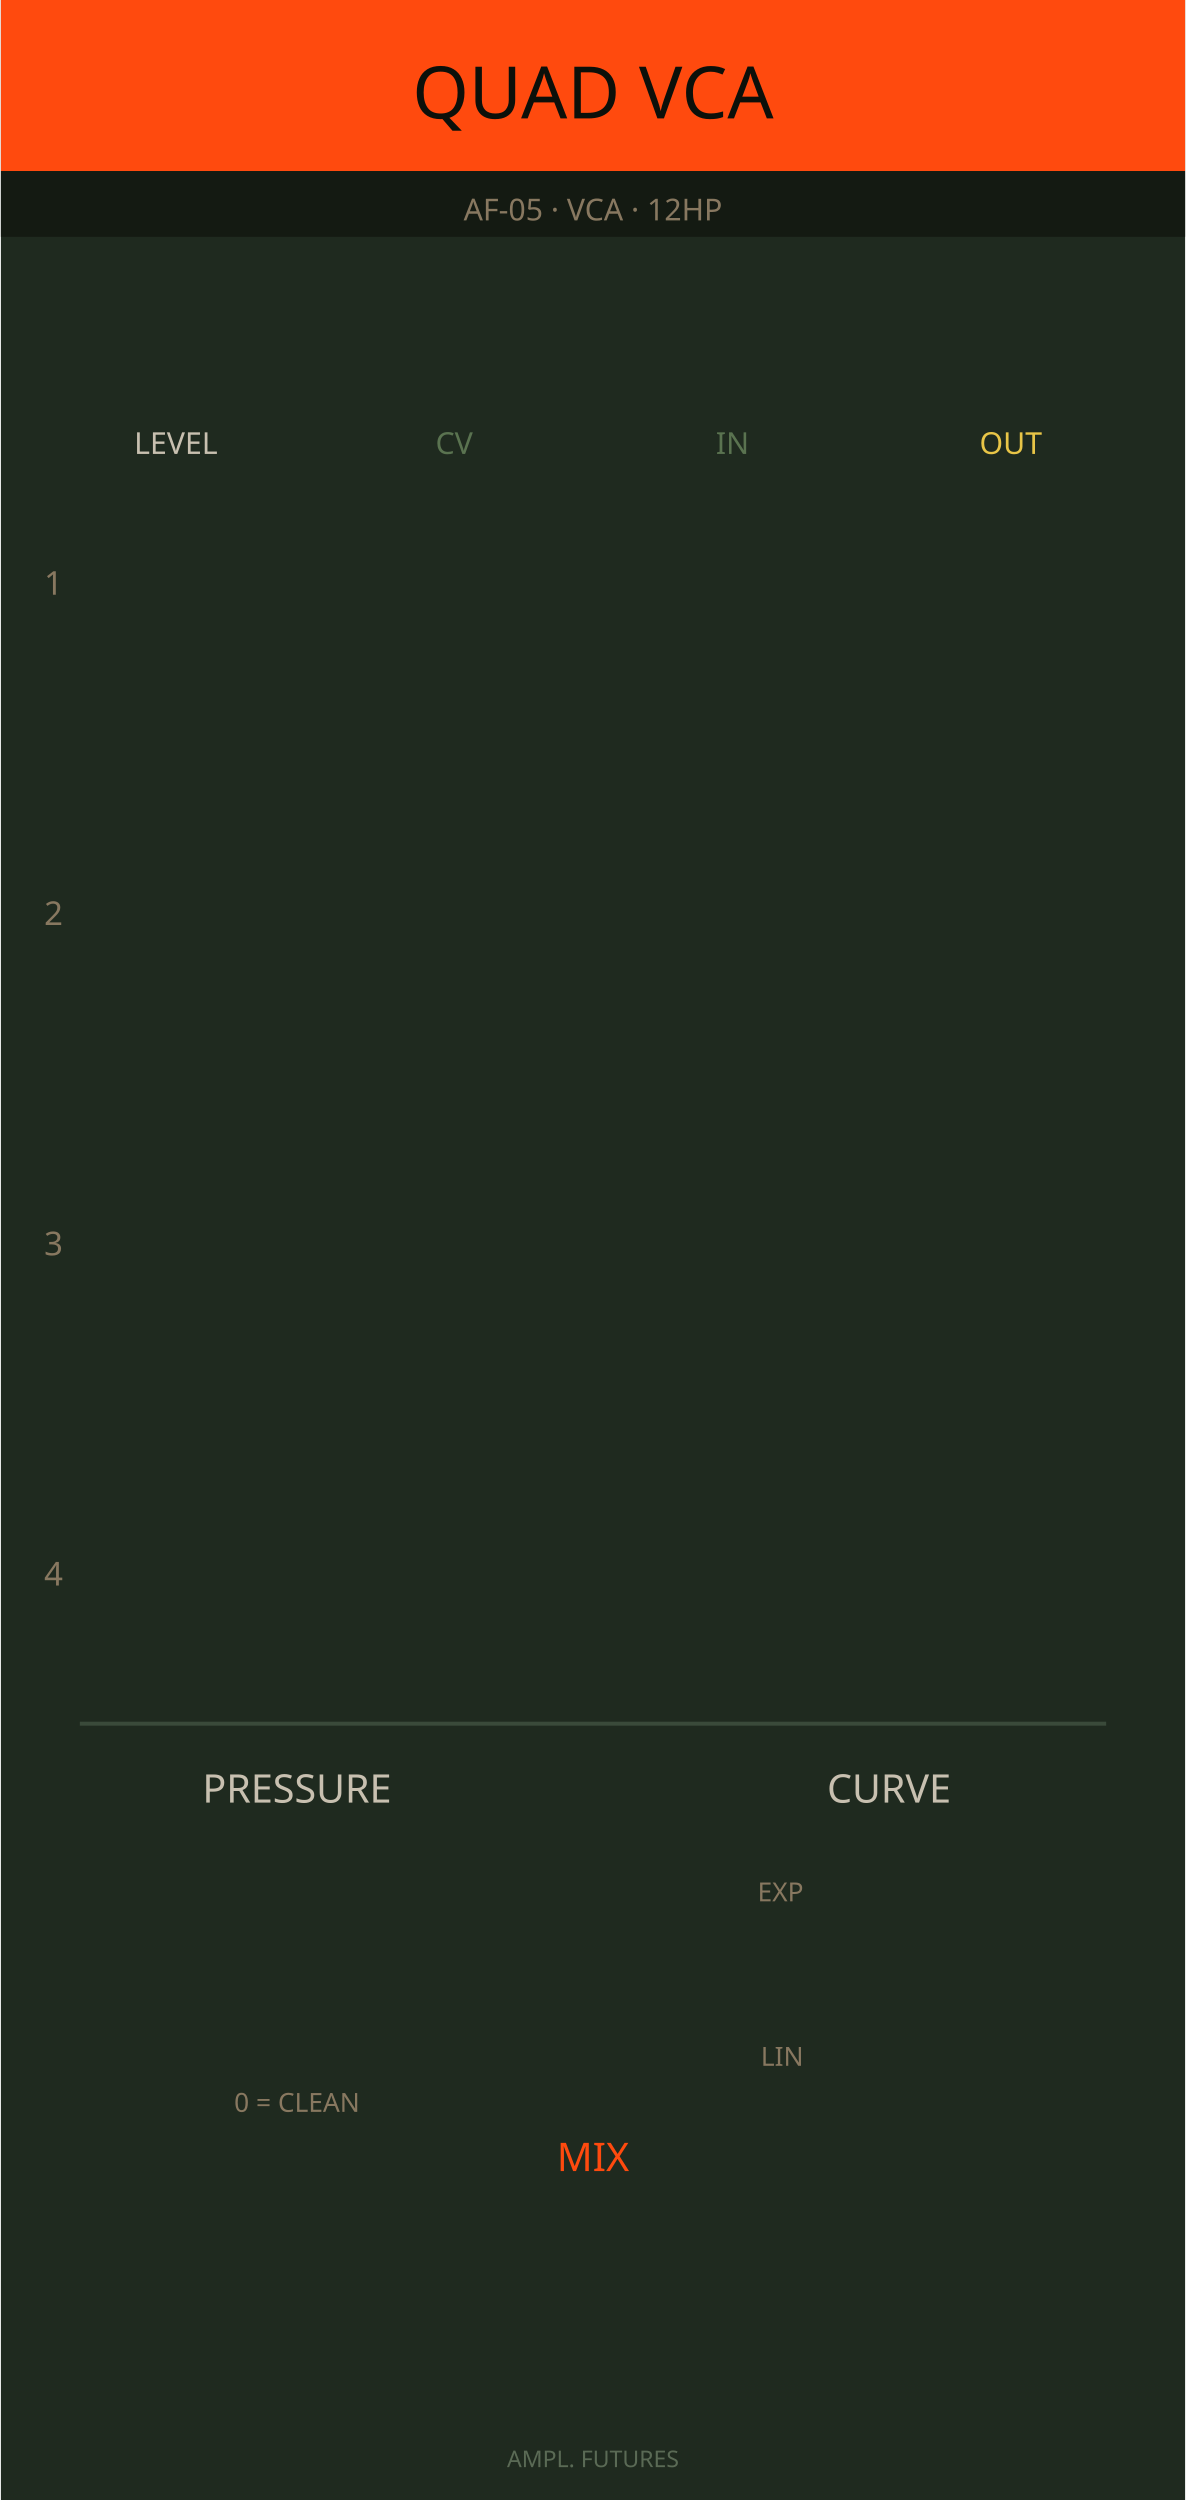
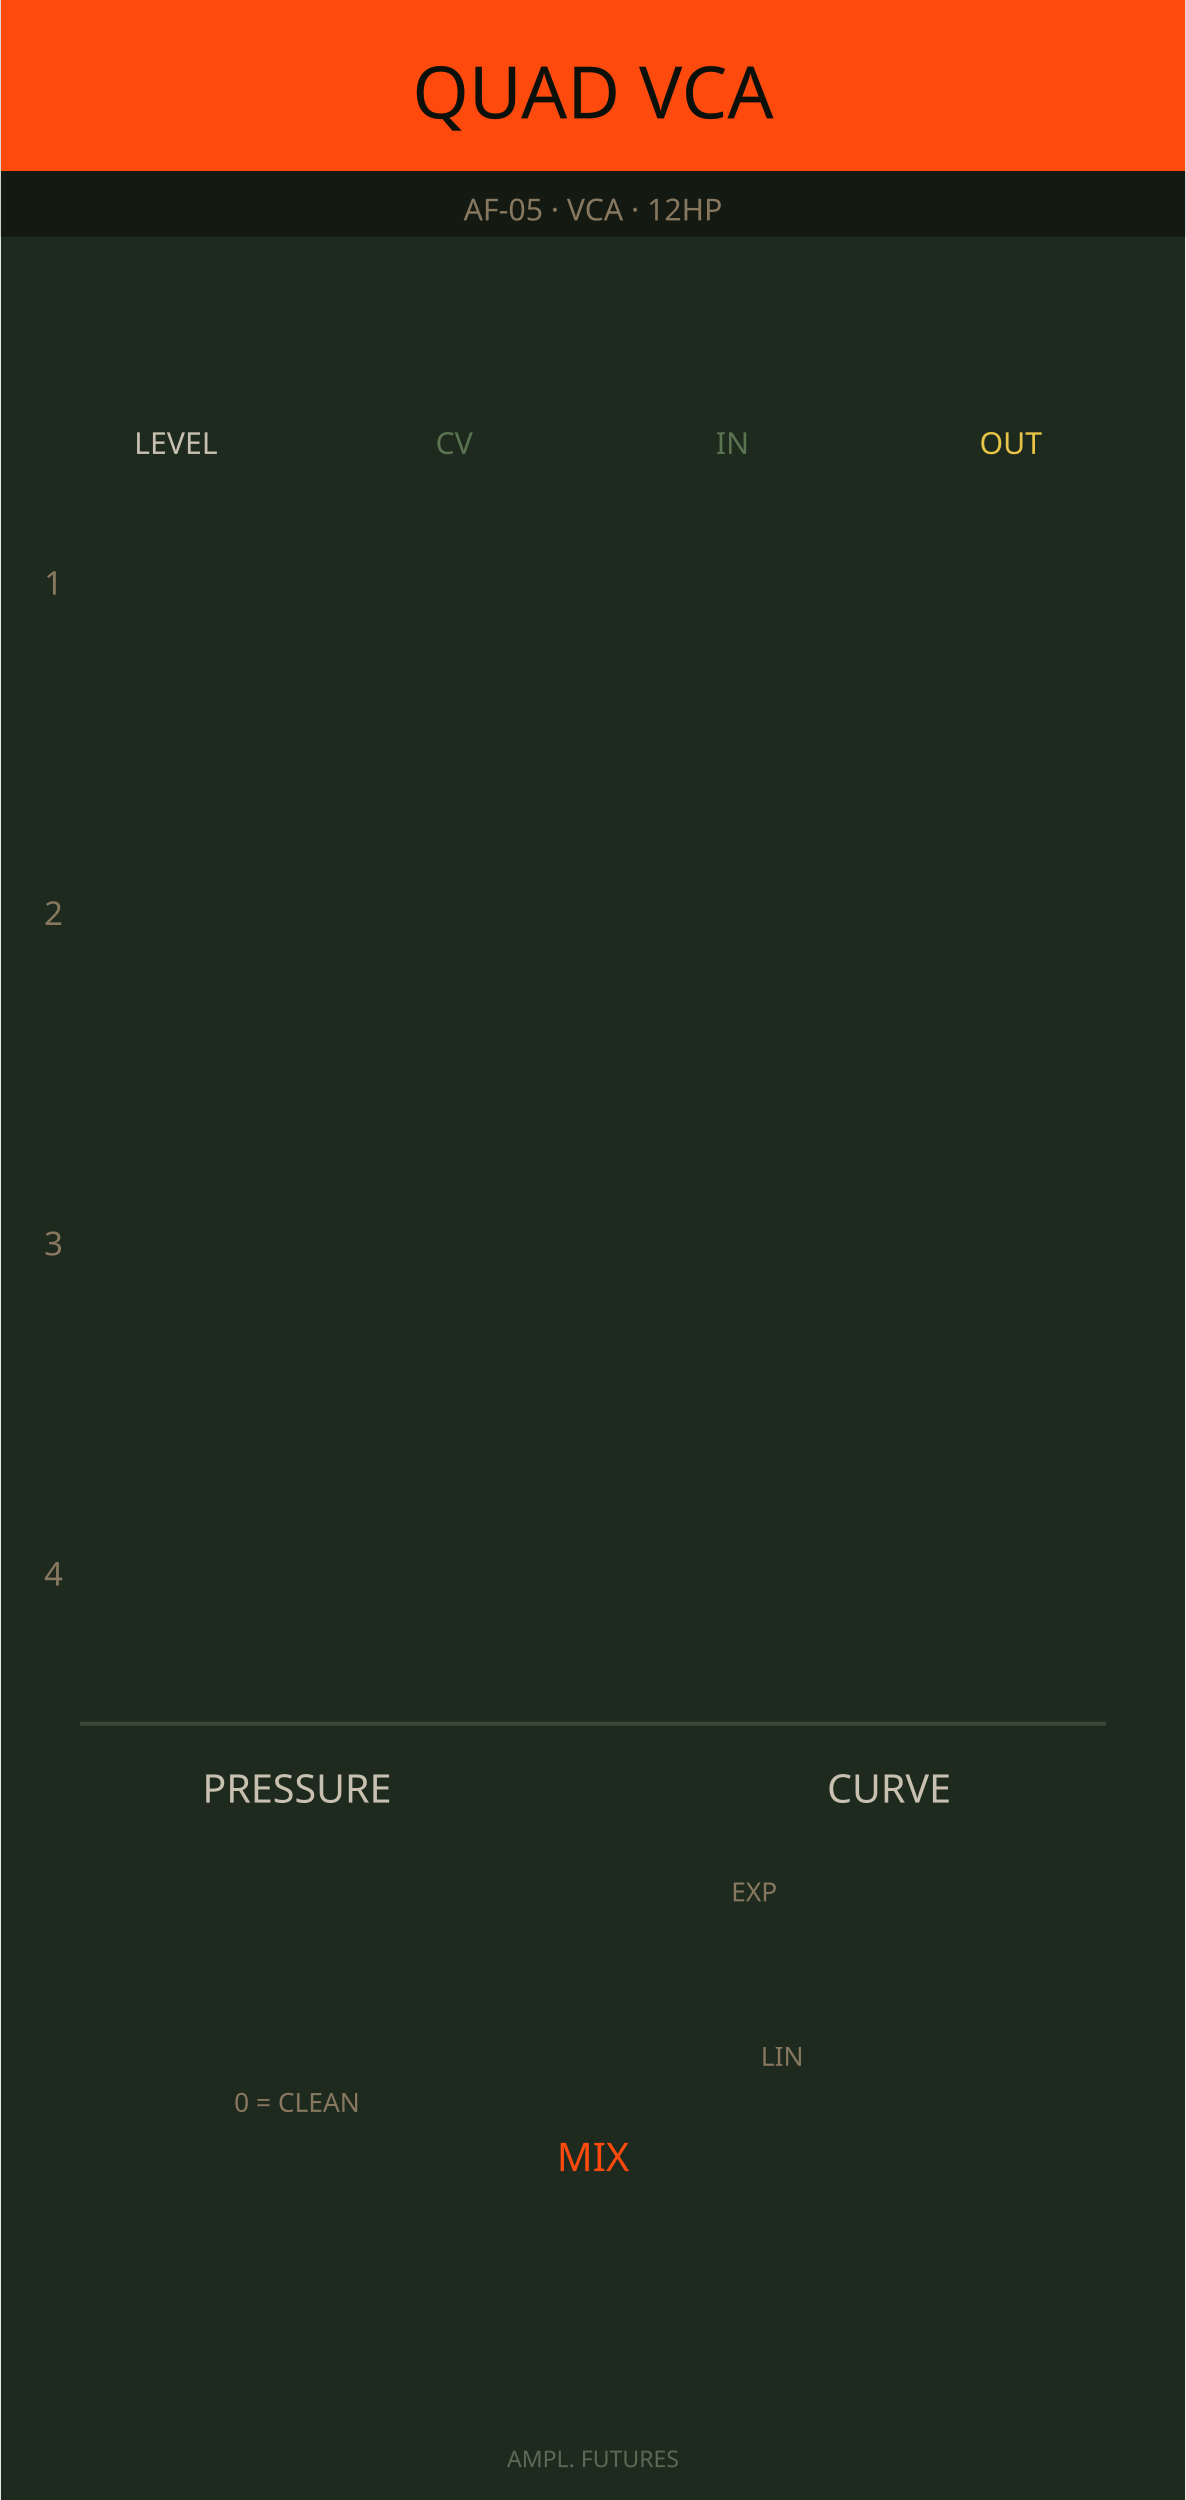
<svg xmlns="http://www.w3.org/2000/svg" width="60.96mm" height="128.5mm" viewBox="0 0 180 380" version="1.1" id="svg1">
  <defs id="defs1" />
  <path id="body" style="fill:#1f2a1f" d="M 0,0 H 180 V 380 H 0 Z" />
  <path id="header" style="fill:#ff4a0e" d="M 0,0 H 180 V 26 H 0 Z" />
  <path id="subheader" style="fill:#141a12" d="M 0,26 H 180 V 36 H 0 Z" />
  <path id="line1" style="stroke:#3a4a3a;stroke-width:0.6" d="M 12,262 H 168" />
  <path d="m 70.464,14.062 q 0,1.441 -0.583,2.453 -0.572,1.012 -1.705,1.397 l 1.881,1.958 h -1.419 l -1.518,-1.771 q -0.066,0 -0.143,0 -0.066,0.011 -0.132,0.011 -1.221,0 -2.035,-0.506 -0.803,-0.506 -1.199,-1.419 -0.396,-0.913 -0.396,-2.134 0,-1.21 0.396,-2.112 0.396,-0.902 1.199,-1.408 0.814,-0.506 2.046,-0.506 1.177,0 1.98,0.506 0.803,0.495 1.21,1.408 0.418,0.902 0.418,2.123 z m -6.204,0 q 0,1.485 0.627,2.343 0.627,0.847 1.958,0.847 1.342,0 1.958,-0.847 0.616,-0.858 0.616,-2.343 0,-1.485 -0.616,-2.321 -0.616,-0.847 -1.947,-0.847 -1.331,0 -1.969,0.847 -0.627,0.836 -0.627,2.321 z m 13.915,1.166 q 0,0.814 -0.33,1.474 -0.33,0.649 -1.012,1.034 -0.671,0.374 -1.716,0.374 -1.463,0 -2.233,-0.792 -0.759,-0.803 -0.759,-2.112 v -5.06 h 0.99 v 5.093 q 0,0.957 0.506,1.485 0.517,0.528 1.551,0.528 1.067,0 1.54,-0.561 0.484,-0.572 0.484,-1.463 v -5.082 h 0.979 z m 6.886,2.772 -0.946,-2.431 h -3.113 l -0.935,2.431 h -1.001 l 3.069,-7.887 h 0.891 l 3.058,7.887 z m -2.123,-5.687 q -0.033,-0.088 -0.11,-0.319 -0.077,-0.231 -0.154,-0.473 -0.066,-0.253 -0.11,-0.385 -0.077,0.341 -0.176,0.671 -0.099,0.319 -0.165,0.506 l -0.891,2.376 h 2.486 z m 10.516,1.683 q 0,1.991 -1.089,3.003 -1.078,1.001 -3.014,1.001 h -2.189 v -7.854 h 2.42 q 1.188,0 2.057,0.44 0.869,0.44 1.342,1.298 0.473,0.847 0.473,2.112 z m -1.045,0.033 q 0,-1.573 -0.781,-2.299 -0.77,-0.737 -2.189,-0.737 h -1.287 v 6.16 h 1.067 q 3.19,0 3.19,-3.124 z M 103.585,10.146 100.78,18 h -0.99 l -2.805,-7.854 h 1.034 l 1.771,5.038 q 0.176,0.484 0.297,0.913 0.121,0.418 0.198,0.803 0.077,-0.385 0.198,-0.814 0.121,-0.429 0.297,-0.924 l 1.76,-5.016 z m 4.323,0.759 q -1.265,0 -1.991,0.847 -0.726,0.847 -0.726,2.321 0,1.463 0.671,2.321 0.682,0.847 2.035,0.847 0.517,0 0.979,-0.088 0.462,-0.088 0.902,-0.22 v 0.858 q -0.44,0.165 -0.913,0.242 -0.462,0.077 -1.111,0.077 -1.199,0 -2.002,-0.495 -0.803,-0.495 -1.21,-1.408 -0.396,-0.913 -0.396,-2.145 0,-1.188 0.429,-2.09 0.44,-0.913 1.287,-1.419 0.847,-0.517 2.057,-0.517 1.243,0 2.167,0.462 l -0.396,0.836 q -0.363,-0.165 -0.814,-0.297 -0.44,-0.132 -0.968,-0.132 z m 8.514,7.095 -0.946,-2.431 h -3.113 L 111.428,18 h -1.001 l 3.069,-7.887 h 0.891 L 117.445,18 Z m -2.123,-5.687 q -0.033,-0.088 -0.11,-0.319 -0.077,-0.231 -0.154,-0.473 -0.066,-0.253 -0.11,-0.385 -0.077,0.341 -0.176,0.671 -0.099,0.319 -0.165,0.506 l -0.891,2.376 h 2.486 z" style="font-family:'Nunito Sans', sans-serif;fill:#0c100a" aria-label="QUAD VCA" id="added_quad_vca_0" />
  <path d="m 72.84,33.5 -0.396,-1.017 h -1.302 l -0.391,1.017 h -0.419 l 1.283,-3.298 h 0.373 l 1.279,3.298 z m -0.888,-2.378 q -0.014,-0.037 -0.046,-0.133 -0.032,-0.097 -0.064,-0.198 -0.028,-0.106 -0.046,-0.161 -0.032,0.143 -0.074,0.281 -0.041,0.133 -0.069,0.212 l -0.373,0.994 h 1.04 z m 2.18,2.378 h -0.414 v -3.284 h 1.835 v 0.363 h -1.421 v 1.164 h 1.334 v 0.363 h -1.334 z m 1.711,-1.053 v -0.359 h 1.113 v 0.359 z m 3.703,-0.593 q 0,0.529 -0.11,0.911 -0.11,0.377 -0.35,0.58 -0.239,0.202 -0.635,0.202 -0.557,0 -0.823,-0.446 -0.262,-0.451 -0.262,-1.247 0,-0.534 0.106,-0.911 0.11,-0.377 0.35,-0.575 0.239,-0.202 0.63,-0.202 0.552,0 0.823,0.446 0.271,0.442 0.271,1.242 z m -1.776,0 q 0,0.676 0.152,1.012 0.156,0.336 0.529,0.336 0.368,0 0.524,-0.331 0.161,-0.336 0.161,-1.017 0,-0.672 -0.161,-1.007 -0.156,-0.336 -0.524,-0.336 -0.373,0 -0.529,0.336 -0.152,0.336 -0.152,1.007 z m 3.266,-0.368 q 0.506,0 0.805,0.253 0.299,0.253 0.299,0.713 0,0.511 -0.327,0.805 -0.322,0.29 -0.902,0.29 -0.253,0 -0.478,-0.046 -0.221,-0.046 -0.373,-0.133 v -0.382 q 0.166,0.101 0.4,0.161 0.239,0.055 0.455,0.055 0.363,0 0.584,-0.17 0.225,-0.175 0.225,-0.538 0,-0.322 -0.198,-0.492 -0.198,-0.175 -0.626,-0.175 -0.129,0 -0.294,0.023 -0.166,0.023 -0.267,0.046 l -0.202,-0.129 0.124,-1.55 h 1.647 v 0.368 h -1.302 l -0.078,0.952 q 0.078,-0.014 0.212,-0.032 0.133,-0.018 0.294,-0.018 z m 2.893,0.391 q 0,-0.17 0.083,-0.239 0.083,-0.069 0.198,-0.069 0.12,0 0.202,0.069 0.087,0.069 0.087,0.239 0,0.166 -0.087,0.239 -0.083,0.074 -0.202,0.074 -0.115,0 -0.198,-0.074 -0.083,-0.074 -0.083,-0.239 z m 4.858,-1.661 -1.173,3.284 h -0.414 l -1.173,-3.284 h 0.432 l 0.741,2.107 q 0.074,0.202 0.124,0.382 0.051,0.175 0.083,0.336 0.032,-0.161 0.083,-0.34 0.051,-0.179 0.124,-0.386 l 0.736,-2.098 z m 1.808,0.317 q -0.529,0 -0.833,0.354 -0.304,0.354 -0.304,0.971 0,0.612 0.281,0.971 0.285,0.354 0.851,0.354 0.216,0 0.409,-0.037 0.193,-0.037 0.377,-0.092 v 0.359 q -0.184,0.069 -0.382,0.101 -0.193,0.032 -0.465,0.032 -0.501,0 -0.837,-0.207 -0.336,-0.207 -0.506,-0.589 -0.166,-0.382 -0.166,-0.897 0,-0.497 0.179,-0.874 0.184,-0.382 0.538,-0.593 0.354,-0.216 0.86,-0.216 0.52,0 0.906,0.193 l -0.166,0.35 q -0.152,-0.069 -0.34,-0.124 -0.184,-0.055 -0.405,-0.055 z m 3.56,2.967 -0.396,-1.017 h -1.302 l -0.391,1.017 h -0.419 l 1.283,-3.298 h 0.373 l 1.279,3.298 z m -0.888,-2.378 q -0.014,-0.037 -0.046,-0.133 -0.032,-0.097 -0.064,-0.198 -0.028,-0.106 -0.046,-0.161 -0.032,0.143 -0.074,0.281 -0.041,0.133 -0.069,0.212 l -0.373,0.994 h 1.04 z m 2.847,0.754 q 0,-0.17 0.083,-0.239 0.083,-0.069 0.198,-0.069 0.12,0 0.202,0.069 0.087,0.069 0.087,0.239 0,0.166 -0.087,0.239 -0.083,0.074 -0.202,0.074 -0.115,0 -0.198,-0.074 -0.083,-0.074 -0.083,-0.239 z M 99.846,33.5 h -0.396 v -2.295 q 0,-0.198 0.005,-0.317 0.005,-0.12 0.014,-0.248 -0.074,0.074 -0.133,0.124 -0.06,0.051 -0.152,0.129 l -0.35,0.285 -0.212,-0.271 0.888,-0.69 h 0.336 z m 3.39,0 h -2.171 v -0.336 l 0.86,-0.869 q 0.248,-0.248 0.419,-0.442 0.17,-0.193 0.258,-0.377 0.087,-0.189 0.087,-0.409 0,-0.271 -0.161,-0.409 -0.161,-0.143 -0.419,-0.143 -0.239,0 -0.423,0.083 -0.179,0.083 -0.368,0.23 l -0.216,-0.271 q 0.193,-0.161 0.442,-0.271 0.253,-0.115 0.566,-0.115 0.46,0 0.727,0.235 0.267,0.23 0.267,0.639 0,0.258 -0.106,0.483 -0.106,0.225 -0.294,0.446 -0.189,0.216 -0.442,0.465 l -0.685,0.676 v 0.018 h 1.661 z m 3.197,0 h -0.414 v -1.532 h -1.684 V 33.5 h -0.414 v -3.284 h 0.414 v 1.389 h 1.684 v -1.389 h 0.414 z m 1.766,-3.284 q 0.644,0 0.938,0.253 0.294,0.253 0.294,0.713 0,0.271 -0.124,0.511 -0.12,0.235 -0.409,0.382 -0.285,0.147 -0.777,0.147 h -0.377 V 33.5 h -0.414 v -3.284 z m -0.037,0.354 h -0.419 v 1.297 h 0.331 q 0.469,0 0.699,-0.152 0.23,-0.152 0.23,-0.515 0,-0.317 -0.202,-0.474 -0.202,-0.156 -0.639,-0.156 z" style="font-family:'Nunito Sans', sans-serif;fill:#887860" aria-label="AF-05 · VCA · 12HP" id="added_af_05_vca_12hp_0" />
  <path d="m 20.698,69 v -3.284 h 0.414 v 2.916 h 1.435 V 69 Z m 4.246,0 h -1.835 v -3.284 h 1.835 v 0.363 h -1.421 v 1.026 h 1.339 v 0.359 h -1.339 v 1.173 h 1.421 z m 3.036,-3.284 -1.173,3.284 h -0.414 l -1.173,-3.284 h 0.432 l 0.741,2.107 q 0.074,0.202 0.124,0.382 0.051,0.175 0.083,0.336 0.032,-0.161 0.083,-0.34 0.051,-0.179 0.124,-0.386 l 0.736,-2.098 z M 30.262,69 h -1.835 v -3.284 h 1.835 v 0.363 h -1.421 v 1.026 h 1.339 v 0.359 h -1.339 v 1.173 h 1.421 z m 0.722,0 v -3.284 h 0.414 V 68.632 H 32.833 V 69 Z" style="font-family:'Nunito Sans', sans-serif;fill:#c8c0b0" aria-label="LEVEL" id="added_level_0" />
  <path d="m 67.92,66.033 q -0.529,0 -0.833,0.354 -0.304,0.354 -0.304,0.971 0,0.612 0.281,0.971 0.285,0.354 0.851,0.354 0.216,0 0.409,-0.037 0.193,-0.037 0.377,-0.092 v 0.359 q -0.184,0.069 -0.382,0.101 -0.193,0.032 -0.465,0.032 -0.501,0 -0.837,-0.207 -0.336,-0.207 -0.506,-0.589 -0.166,-0.382 -0.166,-0.897 0,-0.497 0.179,-0.874 0.184,-0.382 0.538,-0.593 0.354,-0.216 0.86,-0.216 0.52,0 0.906,0.193 l -0.166,0.35 q -0.152,-0.069 -0.34,-0.124 -0.184,-0.055 -0.405,-0.055 z m 3.813,-0.317 -1.173,3.284 h -0.414 l -1.173,-3.284 h 0.432 l 0.741,2.107 q 0.074,0.202 0.124,0.382 0.051,0.175 0.083,0.336 0.032,-0.161 0.083,-0.34 0.051,-0.179 0.124,-0.386 l 0.736,-2.098 z" style="font-family:'Nunito Sans', sans-serif;fill:#5a7350" aria-label="CV" id="added_cv_0" />
  <path d="m 110.043,69 h -1.187 v -0.239 l 0.386,-0.087 v -2.627 l -0.386,-0.092 v -0.239 h 1.187 v 0.239 l -0.386,0.092 v 2.627 l 0.386,0.087 z m 3.238,0 h -0.483 l -1.757,-2.728 h -0.018 q 0.009,0.161 0.023,0.4 0.014,0.239 0.014,0.492 V 69 h -0.382 v -3.284 h 0.478 l 1.753,2.719 h 0.018 q -0.005,-0.074 -0.014,-0.221 -0.005,-0.147 -0.014,-0.322 -0.005,-0.175 -0.005,-0.322 v -1.854 h 0.386 z" style="font-family:'Nunito Sans', sans-serif;fill:#5a7350" aria-label="IN" id="added_in_0" />
  <path d="m 152.056,67.353 q 0,0.511 -0.175,0.892 -0.17,0.377 -0.506,0.589 -0.336,0.212 -0.833,0.212 -0.511,0 -0.851,-0.212 -0.336,-0.212 -0.501,-0.593 -0.166,-0.382 -0.166,-0.892 0,-0.506 0.166,-0.883 0.166,-0.377 0.501,-0.589 0.34,-0.212 0.856,-0.212 0.492,0 0.828,0.212 0.336,0.207 0.506,0.589 0.175,0.377 0.175,0.888 z m -2.594,0 q 0,0.621 0.262,0.98 0.262,0.354 0.819,0.354 0.561,0 0.819,-0.354 0.258,-0.359 0.258,-0.98 0,-0.621 -0.258,-0.971 -0.258,-0.354 -0.814,-0.354 -0.557,0 -0.823,0.354 -0.262,0.35 -0.262,0.971 z m 5.819,0.488 q 0,0.34 -0.138,0.616 -0.138,0.271 -0.423,0.432 -0.281,0.156 -0.718,0.156 -0.612,0 -0.934,-0.331 -0.317,-0.336 -0.317,-0.883 v -2.116 h 0.414 v 2.13 q 0,0.4 0.212,0.621 0.216,0.221 0.649,0.221 0.446,0 0.644,-0.235 0.202,-0.239 0.202,-0.612 v -2.125 h 0.409 z M 157.185,69 h -0.414 v -2.921 h -1.026 v -0.363 h 2.461 v 0.363 h -1.021 z" style="font-family:'Nunito Sans', sans-serif;fill:#e8c547" aria-label="OUT" id="added_out_0" />
  <path d="m 8.345,90.4 h -0.43 v -2.495 q 0,-0.215 0.005,-0.345 0.005,-0.13 0.015,-0.27 -0.08,0.08 -0.145,0.135 -0.065,0.055 -0.165,0.14 l -0.38,0.31 -0.23,-0.295 0.965,-0.75 h 0.365 z" style="font-family:'Nunito Sans', sans-serif;fill:#887860" aria-label="1" id="added_1_0" />
  <path d="m 9.17,140.6 h -2.36 v -0.365 l 0.935,-0.945 q 0.27,-0.27 0.455,-0.48 0.185,-0.21 0.28,-0.41 0.095,-0.205 0.095,-0.445 0,-0.295 -0.175,-0.445 -0.175,-0.155 -0.455,-0.155 -0.26,0 -0.46,0.09 -0.195,0.09 -0.4,0.25 l -0.235,-0.295 q 0.21,-0.175 0.48,-0.295 0.275,-0.125 0.615,-0.125 0.5,0 0.79,0.255 0.29,0.25 0.29,0.695 0,0.28 -0.115,0.525 -0.115,0.245 -0.32,0.485 -0.205,0.235 -0.48,0.505 l -0.745,0.735 v 0.02 h 1.805 z" style="font-family:'Nunito Sans', sans-serif;fill:#887860" aria-label="2" id="added_2_0" />
  <path d="m 9.035,188.065 q 0,0.36 -0.2,0.575 -0.2,0.21 -0.54,0.28 v 0.02 q 0.43,0.05 0.64,0.27 0.21,0.22 0.21,0.575 0,0.31 -0.145,0.555 -0.145,0.24 -0.45,0.375 -0.3,0.135 -0.775,0.135 -0.28,0 -0.52,-0.045 -0.24,-0.04 -0.46,-0.15 v -0.41 q 0.225,0.11 0.485,0.175 0.26,0.06 0.5,0.06 0.48,0 0.69,-0.185 0.215,-0.19 0.215,-0.52 0,-0.335 -0.265,-0.48 -0.26,-0.15 -0.735,-0.15 h -0.345 v -0.375 h 0.35 q 0.44,0 0.665,-0.185 0.23,-0.185 0.23,-0.49 0,-0.26 -0.175,-0.4 -0.175,-0.145 -0.475,-0.145 -0.29,0 -0.495,0.085 -0.205,0.085 -0.405,0.215 l -0.22,-0.3 q 0.19,-0.15 0.47,-0.26 0.285,-0.11 0.645,-0.11 0.56,0 0.83,0.25 0.275,0.25 0.275,0.635 z" style="font-family:'Nunito Sans', sans-serif;fill:#887860" aria-label="3" id="added_3_0" />
  <path d="m 9.33,240.19 h -0.52 V 241 h -0.425 v -0.81 h -1.71 v -0.375 l 1.68,-2.405 h 0.455 v 2.385 h 0.52 z m -0.945,-1.52 q 0,-0.26 0.01,-0.44 0.01,-0.185 0.015,-0.35 h -0.02 q -0.04,0.095 -0.1,0.205 -0.06,0.11 -0.115,0.185 l -1.07,1.525 h 1.28 z" style="font-family:'Nunito Sans', sans-serif;fill:#887860" aria-label="4" id="added_4_0" />
  <path d="m 32.346,269.716 q 0.84,0 1.224,0.33 0.384,0.33 0.384,0.93 0,0.354 -0.162,0.666 -0.156,0.306 -0.534,0.498 -0.372,0.192 -1.014,0.192 h -0.492 V 274 h -0.54 v -4.284 z m -0.048,0.462 h -0.546 v 1.692 h 0.432 q 0.612,0 0.912,-0.198 0.3,-0.198 0.3,-0.672 0,-0.414 -0.264,-0.618 -0.264,-0.204 -0.834,-0.204 z M 36.024,269.716 q 0.798,0 1.176,0.306 0.384,0.3 0.384,0.912 0,0.342 -0.126,0.57 -0.126,0.228 -0.324,0.366 -0.192,0.132 -0.408,0.21 l 1.176,1.92 h -0.63 l -1.038,-1.77 H 35.382 V 274 h -0.54 v -4.284 z m -0.03,0.468 h -0.612 v 1.59 h 0.642 q 0.522,0 0.762,-0.204 0.24,-0.21 0.24,-0.612 0,-0.42 -0.252,-0.594 -0.252,-0.18 -0.78,-0.18 z M 40.968,274 h -2.394 v -4.284 h 2.394 v 0.474 h -1.854 v 1.338 h 1.746 v 0.468 h -1.746 v 1.53 h 1.854 z m 3.372,-1.146 q 0,0.57 -0.414,0.888 -0.414,0.318 -1.116,0.318 -0.36,0 -0.666,-0.054 -0.306,-0.054 -0.51,-0.15 v -0.516 q 0.216,0.096 0.534,0.174 0.324,0.078 0.666,0.078 0.48,0 0.72,-0.186 0.246,-0.186 0.246,-0.504 0,-0.21 -0.09,-0.354 -0.09,-0.144 -0.312,-0.264 -0.216,-0.126 -0.606,-0.264 -0.546,-0.198 -0.828,-0.486 -0.276,-0.288 -0.276,-0.786 0,-0.342 0.174,-0.582 0.174,-0.246 0.48,-0.378 0.312,-0.132 0.714,-0.132 0.354,0 0.648,0.066 0.294,0.066 0.534,0.174 l -0.168,0.462 q -0.222,-0.096 -0.486,-0.162 -0.258,-0.066 -0.54,-0.066 -0.402,0 -0.606,0.174 -0.204,0.168 -0.204,0.45 0,0.216 0.09,0.36 0.09,0.144 0.294,0.258 0.204,0.114 0.552,0.246 0.378,0.138 0.636,0.3 0.264,0.156 0.396,0.378 0.138,0.222 0.138,0.558 z m 3.294,0 q 0,0.57 -0.414,0.888 -0.414,0.318 -1.116,0.318 -0.36,0 -0.666,-0.054 -0.306,-0.054 -0.51,-0.15 v -0.516 q 0.216,0.096 0.534,0.174 0.324,0.078 0.666,0.078 0.48,0 0.72,-0.186 0.246,-0.186 0.246,-0.504 0,-0.21 -0.09,-0.354 -0.09,-0.144 -0.312,-0.264 -0.216,-0.126 -0.606,-0.264 -0.546,-0.198 -0.828,-0.486 -0.276,-0.288 -0.276,-0.786 0,-0.342 0.174,-0.582 0.174,-0.246 0.48,-0.378 0.312,-0.132 0.714,-0.132 0.354,0 0.648,0.066 0.294,0.066 0.534,0.174 l -0.168,0.462 q -0.222,-0.096 -0.486,-0.162 -0.258,-0.066 -0.54,-0.066 -0.402,0 -0.606,0.174 -0.204,0.168 -0.204,0.45 0,0.216 0.09,0.36 0.09,0.144 0.294,0.258 0.204,0.114 0.552,0.246 0.378,0.138 0.636,0.3 0.264,0.156 0.396,0.378 0.138,0.222 0.138,0.558 z m 4.122,-0.366 q 0,0.444 -0.18,0.804 -0.18,0.354 -0.552,0.564 -0.366,0.204 -0.936,0.204 -0.798,0 -1.218,-0.432 -0.414,-0.438 -0.414,-1.152 v -2.76 h 0.54 v 2.778 q 0,0.522 0.276,0.81 0.282,0.288 0.846,0.288 0.582,0 0.84,-0.306 0.264,-0.312 0.264,-0.798 v -2.772 h 0.534 z M 54.066,269.716 q 0.798,0 1.176,0.306 0.384,0.3 0.384,0.912 0,0.342 -0.126,0.57 -0.126,0.228 -0.324,0.366 -0.192,0.132 -0.408,0.21 l 1.176,1.92 h -0.63 l -1.038,-1.77 H 53.424 V 274 h -0.54 v -4.284 z m -0.03,0.468 h -0.612 v 1.59 h 0.642 q 0.522,0 0.762,-0.204 0.24,-0.21 0.24,-0.612 0,-0.42 -0.252,-0.594 -0.252,-0.18 -0.78,-0.18 z M 59.01,274 h -2.394 v -4.284 h 2.394 v 0.474 h -1.854 v 1.338 h 1.746 v 0.468 h -1.746 v 1.53 h 1.854 z" style="font-family:'Nunito Sans', sans-serif;fill:#c8c0b0" aria-label="PRESSURE" id="added_pressure_0" />
  <path d="m 127.995,270.13 q -0.69,0 -1.086,0.462 -0.396,0.462 -0.396,1.266 0,0.798 0.366,1.266 0.372,0.462 1.11,0.462 0.282,0 0.534,-0.048 0.252,-0.048 0.492,-0.12 v 0.468 q -0.24,0.09 -0.498,0.132 -0.252,0.042 -0.606,0.042 -0.654,0 -1.092,-0.27 -0.438,-0.27 -0.66,-0.768 -0.216,-0.498 -0.216,-1.17 0,-0.648 0.234,-1.14 0.24,-0.498 0.702,-0.774 0.462,-0.282 1.122,-0.282 0.678,0 1.182,0.252 l -0.216,0.456 q -0.198,-0.09 -0.444,-0.162 -0.24,-0.072 -0.528,-0.072 z m 5.214,2.358 q 0,0.444 -0.18,0.804 -0.18,0.354 -0.552,0.564 -0.366,0.204 -0.936,0.204 -0.798,0 -1.218,-0.432 -0.414,-0.438 -0.414,-1.152 v -2.76 h 0.54 v 2.778 q 0,0.522 0.276,0.81 0.282,0.288 0.846,0.288 0.582,0 0.84,-0.306 0.264,-0.312 0.264,-0.798 v -2.772 h 0.534 z m 2.31,-2.772 q 0.798,0 1.176,0.306 0.384,0.3 0.384,0.912 0,0.342 -0.126,0.57 -0.126,0.228 -0.324,0.366 -0.192,0.132 -0.408,0.21 l 1.176,1.92 h -0.63 l -1.038,-1.77 h -0.852 V 274 h -0.54 v -4.284 z m -0.03,0.468 h -0.612 v 1.59 h 0.642 q 0.522,0 0.762,-0.204 0.24,-0.21 0.24,-0.612 0,-0.42 -0.252,-0.594 -0.252,-0.18 -0.78,-0.18 z m 5.598,-0.468 -1.53,4.284 h -0.54 l -1.53,-4.284 h 0.564 l 0.966,2.748 q 0.096,0.264 0.162,0.498 0.066,0.228 0.108,0.438 0.042,-0.21 0.108,-0.444 0.066,-0.234 0.162,-0.504 l 0.96,-2.736 z m 2.976,4.284 h -2.394 v -4.284 h 2.394 v 0.474 h -1.854 v 1.338 h 1.746 v 0.468 h -1.746 v 1.53 h 1.854 z" style="font-family:'Nunito Sans', sans-serif;fill:#c8c0b0" aria-label="CURVE" id="added_curve_0" />
-   <path d="M 116.996,289 H 115.4 v -2.856 h 1.596 v 0.316 h -1.236 v 0.892 h 1.164 v 0.312 h -1.164 v 1.02 h 1.236 z m 2.568,0 h -0.408 l -0.756,-1.24 -0.768,1.24 h -0.38 l 0.948,-1.488 -0.888,-1.368 h 0.4 l 0.7,1.12 0.704,-1.12 h 0.38 l -0.884,1.36 z m 1.16,-2.856 q 0.56,0 0.816,0.22 0.256,0.22 0.256,0.62 0,0.236 -0.108,0.444 -0.104,0.204 -0.356,0.332 -0.248,0.128 -0.676,0.128 h -0.328 V 289 h -0.36 v -2.856 z m -0.032,0.308 h -0.364 v 1.128 h 0.288 q 0.408,0 0.608,-0.132 0.2,-0.132 0.2,-0.448 0,-0.276 -0.176,-0.412 -0.176,-0.136 -0.556,-0.136 z" style="font-family:'Nunito Sans', sans-serif;fill:#887860" aria-label="EXP" id="added_exp_0" />
+   <path transform="translate(-4,0)" d="M 116.996,289 H 115.4 v -2.856 h 1.596 v 0.316 h -1.236 v 0.892 h 1.164 v 0.312 h -1.164 v 1.02 h 1.236 z m 2.568,0 h -0.408 l -0.756,-1.24 -0.768,1.24 h -0.38 l 0.948,-1.488 -0.888,-1.368 h 0.4 l 0.7,1.12 0.704,-1.12 h 0.38 l -0.884,1.36 z m 1.16,-2.856 q 0.56,0 0.816,0.22 0.256,0.22 0.256,0.62 0,0.236 -0.108,0.444 -0.104,0.204 -0.356,0.332 -0.248,0.128 -0.676,0.128 h -0.328 V 289 h -0.36 v -2.856 z m -0.032,0.308 h -0.364 v 1.128 h 0.288 q 0.408,0 0.608,-0.132 0.2,-0.132 0.2,-0.448 0,-0.276 -0.176,-0.412 -0.176,-0.136 -0.556,-0.136 z" style="font-family:'Nunito Sans', sans-serif;fill:#887860" aria-label="EXP" id="added_exp_0" />
  <path d="m 115.896,314 v -2.856 h 0.36 v 2.536 h 1.248 V 314 Z m 2.9,0 h -1.032 v -0.208 l 0.336,-0.076 v -2.284 l -0.336,-0.08 v -0.208 h 1.032 v 0.208 l -0.336,0.08 v 2.284 l 0.336,0.076 z m 2.816,0 h -0.42 l -1.528,-2.372 h -0.016 q 0.008,0.14 0.02,0.348 0.012,0.208 0.012,0.428 V 314 h -0.332 v -2.856 h 0.416 l 1.524,2.364 h 0.016 q -0.004,-0.064 -0.012,-0.192 -0.004,-0.128 -0.012,-0.28 -0.004,-0.152 -0.004,-0.28 v -1.612 h 0.336 z" style="font-family:'Nunito Sans', sans-serif;fill:#887860" aria-label="LIN" id="added_lin_0" />
  <path d="m 37.542,319.568 q 0,0.46 -0.096,0.792 -0.096,0.328 -0.304,0.504 -0.208,0.176 -0.552,0.176 -0.484,0 -0.716,-0.388 -0.228,-0.392 -0.228,-1.084 0,-0.464 0.092,-0.792 0.096,-0.328 0.304,-0.5 0.208,-0.176 0.548,-0.176 0.48,0 0.716,0.388 0.236,0.384 0.236,1.08 z m -1.544,0 q 0,0.588 0.132,0.88 0.136,0.292 0.46,0.292 0.32,0 0.456,-0.288 0.14,-0.292 0.14,-0.884 0,-0.584 -0.14,-0.876 -0.136,-0.292 -0.456,-0.292 -0.324,0 -0.46,0.292 -0.132,0.292 -0.132,0.876 z M 39.002,319.336 v -0.284 h 1.832 v 0.284 z m 0,0.796 v -0.284 h 1.832 v 0.284 z m 4.716,-1.712 q -0.46,0 -0.724,0.308 -0.264,0.308 -0.264,0.844 0,0.532 0.244,0.844 0.248,0.308 0.74,0.308 0.188,0 0.356,-0.032 0.168,-0.032 0.328,-0.08 v 0.312 q -0.16,0.06 -0.332,0.088 -0.168,0.028 -0.404,0.028 -0.436,0 -0.728,-0.18 -0.292,-0.18 -0.44,-0.512 -0.144,-0.332 -0.144,-0.78 0,-0.432 0.156,-0.76 0.16,-0.332 0.468,-0.516 0.308,-0.188 0.748,-0.188 0.452,0 0.788,0.168 l -0.144,0.304 q -0.132,-0.06 -0.296,-0.108 -0.16,-0.048 -0.352,-0.048 z m 1.304,2.58 v -2.856 h 0.36 v 2.536 h 1.248 V 321 Z m 3.692,0 h -1.596 v -2.856 h 1.596 v 0.316 h -1.236 v 0.892 h 1.164 v 0.312 h -1.164 v 1.02 h 1.236 z m 2.42,0 -0.344,-0.884 h -1.132 l -0.34,0.884 h -0.364 l 1.116,-2.868 h 0.324 l 1.112,2.868 z m -0.772,-2.068 q -0.012,-0.032 -0.04,-0.116 -0.028,-0.084 -0.056,-0.172 -0.024,-0.092 -0.04,-0.14 -0.028,0.124 -0.064,0.244 -0.036,0.116 -0.06,0.184 l -0.324,0.864 h 0.904 z m 3.8,2.068 h -0.42 l -1.528,-2.372 h -0.016 q 0.008,0.14 0.02,0.348 0.012,0.208 0.012,0.428 V 321 h -0.332 v -2.856 h 0.416 l 1.524,2.364 h 0.016 q -0.004,-0.064 -0.012,-0.192 -0.004,-0.128 -0.012,-0.28 -0.004,-0.152 -0.004,-0.28 v -1.612 h 0.336 z" style="font-family:'Nunito Sans', sans-serif;fill:#887860" aria-label="0 = CLEAN" id="added_0_clean_0" />
  <path d="m 86.976,330 -1.41,-3.756 h -0.024 q 0.018,0.186 0.03,0.504 0.012,0.312 0.012,0.654 V 330 h -0.498 v -4.284 h 0.798 l 1.32,3.51 h 0.024 l 1.344,-3.51 h 0.792 V 330 h -0.534 v -2.634 q 0,-0.312 0.012,-0.618 0.018,-0.306 0.03,-0.498 h -0.024 l -1.428,3.75 z m 4.758,0 h -1.548 v -0.312 l 0.504,-0.114 v -3.426 l -0.504,-0.12 v -0.312 h 1.548 v 0.312 l -0.504,0.12 v 3.426 l 0.504,0.114 z M 95.472,330 H 94.86 l -1.134,-1.86 -1.152,1.86 h -0.57 l 1.422,-2.232 -1.332,-2.052 h 0.6 l 1.05,1.68 1.056,-1.68 h 0.57 l -1.326,2.04 z" style="font-family:'Nunito Sans', sans-serif;fill:#ff4a0e" aria-label="MIX" id="added_mix_0" />
  <path d="m 78.84,375 -0.301,-0.773 h -0.991 L 77.251,375 h -0.319 l 0.977,-2.51 h 0.283 l 0.973,2.51 z m -0.675,-1.81 q -0.011,-0.028 -0.035,-0.102 -0.025,-0.073 -0.049,-0.15 -0.021,-0.081 -0.035,-0.122 -0.025,0.108 -0.056,0.213 -0.032,0.102 -0.052,0.161 l -0.283,0.756 h 0.791 z m 2.446,1.81 -0.823,-2.191 h -0.014 q 0.011,0.108 0.018,0.294 0.007,0.182 0.007,0.382 V 375 h -0.29 v -2.499 h 0.466 l 0.77,2.047 h 0.014 l 0.784,-2.047 h 0.462 V 375 h -0.311 v -1.536 q 0,-0.182 0.007,-0.36 0.011,-0.178 0.018,-0.29 h -0.014 l -0.833,2.188 z m 2.733,-2.499 q 0.49,0 0.714,0.193 0.224,0.193 0.224,0.542 0,0.206 -0.095,0.389 -0.091,0.178 -0.311,0.29 -0.217,0.112 -0.592,0.112 h -0.287 V 375 h -0.315 v -2.499 z m -0.028,0.27 h -0.319 v 0.987 h 0.252 q 0.357,0 0.532,-0.116 0.175,-0.116 0.175,-0.392 0,-0.241 -0.154,-0.36 -0.154,-0.119 -0.486,-0.119 z M 84.801,375 v -2.499 h 0.315 v 2.219 h 1.092 V 375 Z m 1.747,-0.189 q 0,-0.13 0.063,-0.182 0.063,-0.052 0.15,-0.052 0.091,0 0.154,0.052 0.067,0.052 0.067,0.182 0,0.126 -0.067,0.182 -0.063,0.056 -0.154,0.056 -0.087,0 -0.15,-0.056 -0.063,-0.056 -0.063,-0.182 z m 2.251,0.189 h -0.315 v -2.499 h 1.397 v 0.277 h -1.081 v 0.885 h 1.015 v 0.277 h -1.015 z m 3.402,-0.882 q 0,0.259 -0.105,0.469 -0.105,0.206 -0.322,0.329 -0.213,0.119 -0.546,0.119 -0.466,0 -0.711,-0.252 -0.241,-0.256 -0.241,-0.672 v -1.61 h 0.315 v 1.621 q 0,0.304 0.161,0.472 0.165,0.168 0.493,0.168 0.34,0 0.49,-0.178 0.154,-0.182 0.154,-0.466 v -1.617 h 0.311 z M 93.649,375 h -0.315 v -2.223 h -0.78 v -0.277 h 1.873 v 0.277 h -0.777 z m 3.055,-0.882 q 0,0.259 -0.105,0.469 -0.105,0.206 -0.322,0.329 -0.213,0.119 -0.546,0.119 -0.466,0 -0.711,-0.252 -0.241,-0.256 -0.241,-0.672 v -1.61 h 0.315 v 1.621 q 0,0.304 0.161,0.472 0.165,0.168 0.493,0.168 0.34,0 0.49,-0.178 0.154,-0.182 0.154,-0.466 v -1.617 h 0.311 z m 1.348,-1.617 q 0.466,0 0.686,0.178 0.224,0.175 0.224,0.532 0,0.2 -0.073,0.333 -0.073,0.133 -0.189,0.213 -0.112,0.077 -0.238,0.122 l 0.686,1.12 h -0.367 l -0.606,-1.032 h -0.497 V 375 h -0.315 v -2.499 z m -0.018,0.273 h -0.357 v 0.927 h 0.374 q 0.304,0 0.445,-0.119 0.14,-0.122 0.14,-0.357 0,-0.245 -0.147,-0.346 -0.147,-0.105 -0.455,-0.105 z M 100.936,375 h -1.397 v -2.499 h 1.397 v 0.277 h -1.081 v 0.78 h 1.018 v 0.273 h -1.018 v 0.892 h 1.081 z m 1.967,-0.668 q 0,0.333 -0.241,0.518 -0.241,0.185 -0.651,0.185 -0.21,0 -0.389,-0.032 -0.178,-0.032 -0.297,-0.087 v -0.301 q 0.126,0.056 0.311,0.102 0.189,0.045 0.389,0.045 0.28,0 0.42,-0.108 0.143,-0.108 0.143,-0.294 0,-0.122 -0.052,-0.206 -0.052,-0.084 -0.182,-0.154 -0.126,-0.073 -0.353,-0.154 -0.319,-0.116 -0.483,-0.283 -0.161,-0.168 -0.161,-0.459 0,-0.2 0.102,-0.34 0.102,-0.143 0.28,-0.221 0.182,-0.077 0.416,-0.077 0.206,0 0.378,0.038 0.172,0.038 0.311,0.102 l -0.098,0.27 q -0.13,-0.056 -0.283,-0.095 -0.15,-0.038 -0.315,-0.038 -0.234,0 -0.353,0.102 -0.119,0.098 -0.119,0.263 0,0.126 0.052,0.21 0.052,0.084 0.172,0.15 0.119,0.067 0.322,0.143 0.221,0.081 0.371,0.175 0.154,0.091 0.231,0.221 0.081,0.13 0.081,0.326 z" style="font-family:'Nunito Sans', sans-serif;fill:#5a6a55" aria-label="AMPL. FUTURES" id="added_ampl_futures_0" />
</svg>
